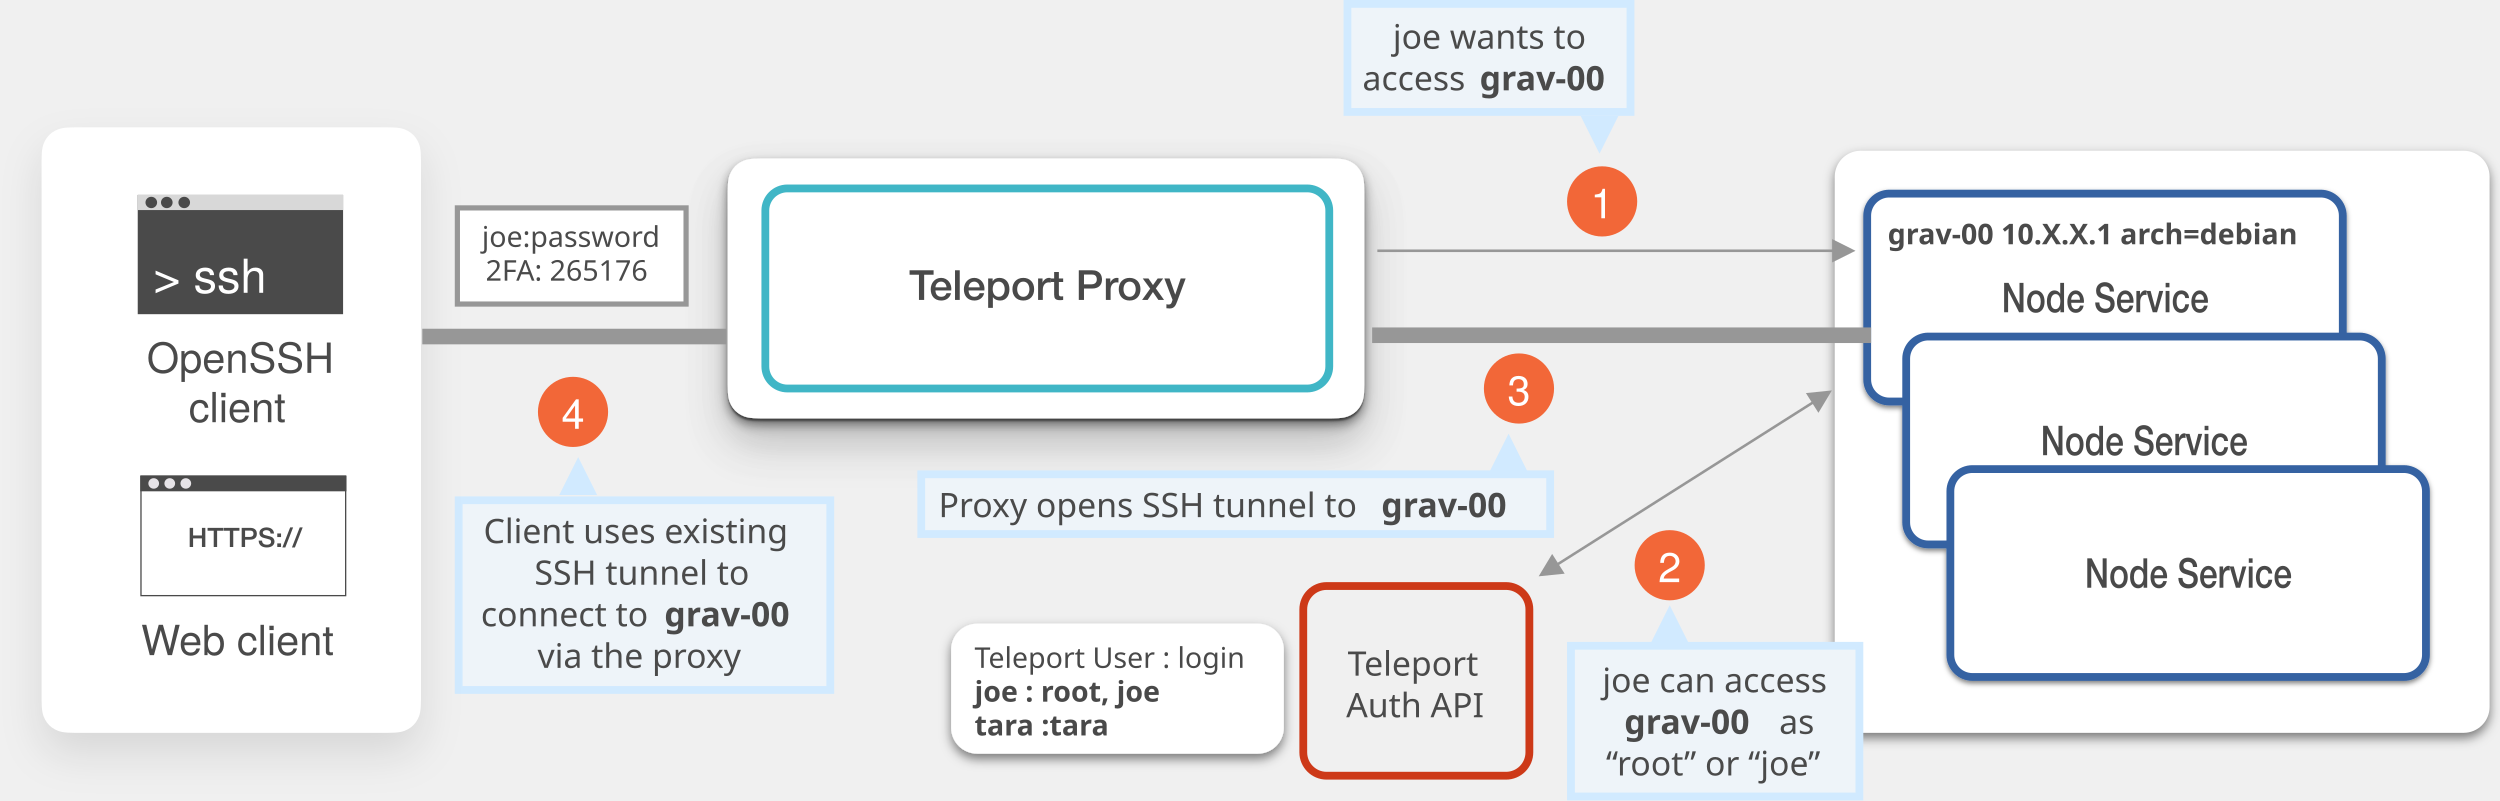
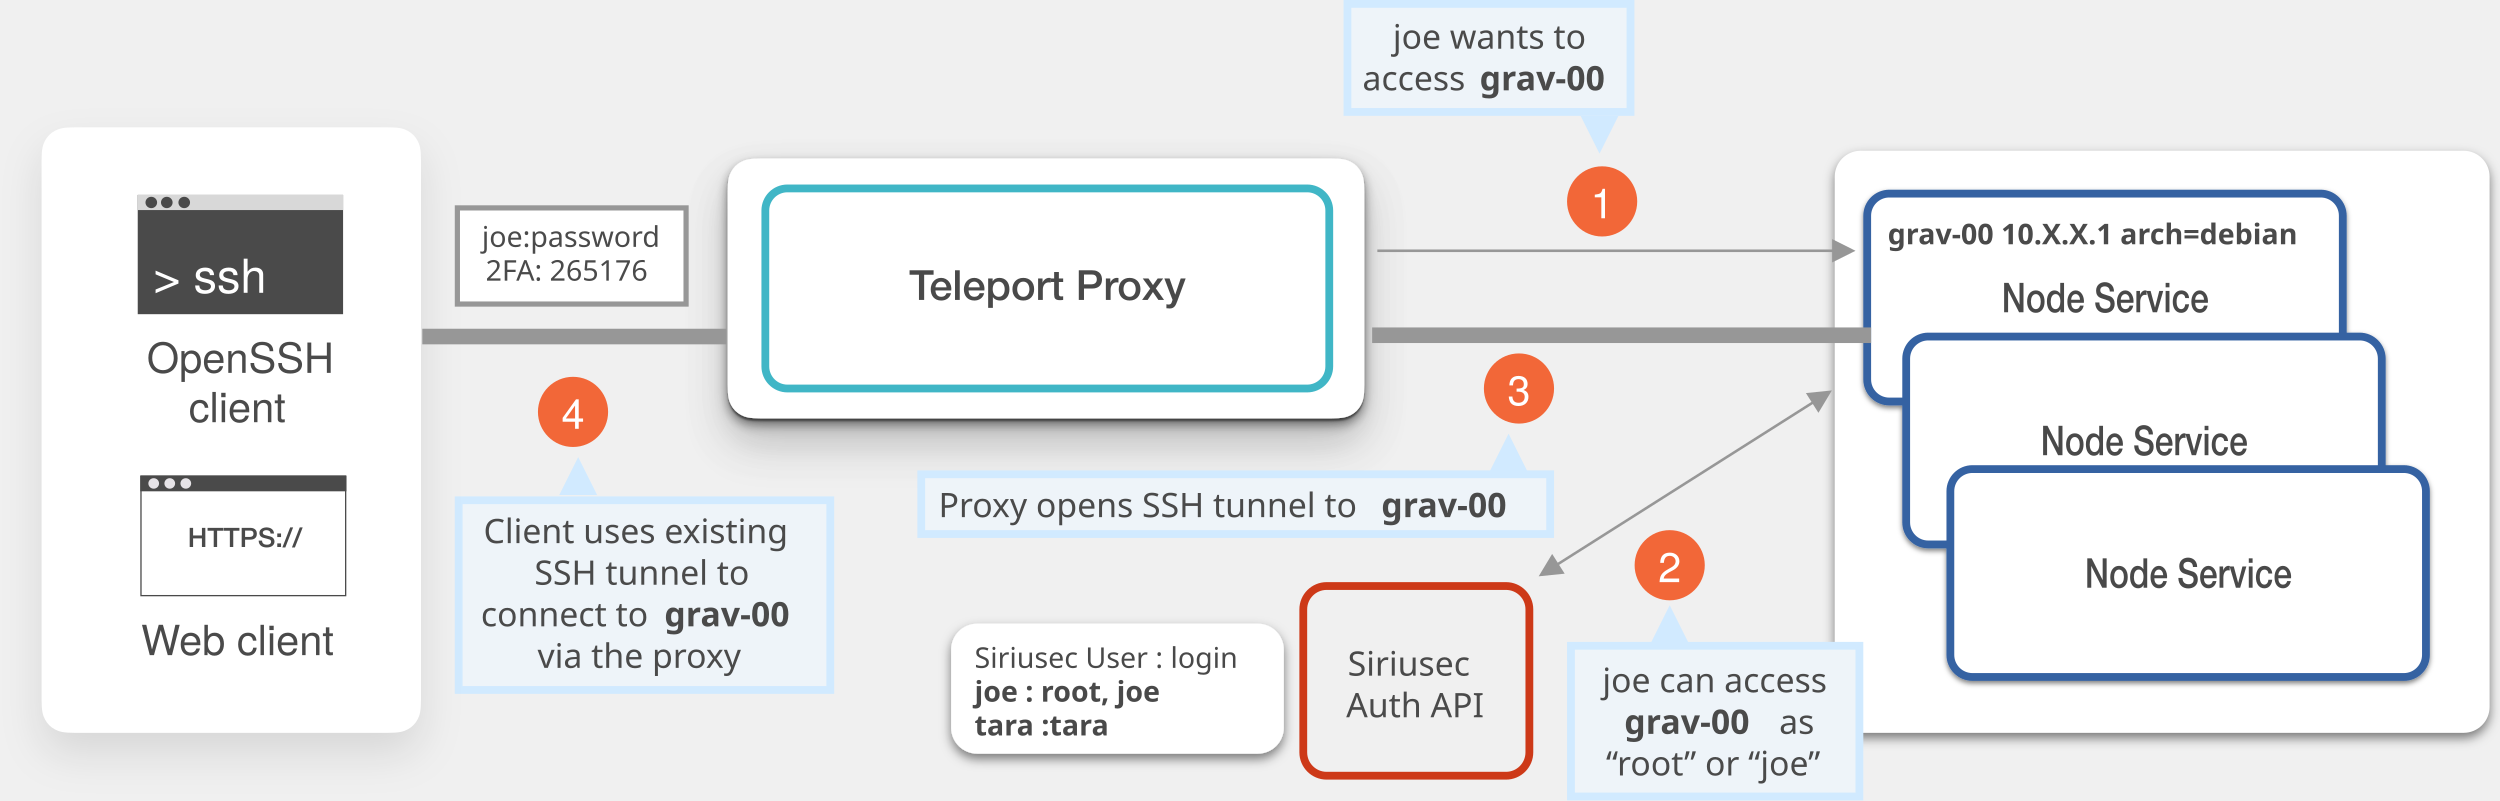
<svg xmlns="http://www.w3.org/2000/svg" xmlns:xlink="http://www.w3.org/1999/xlink" height="308" viewBox="0 0 962 308" width="962">
  <defs>
    <rect id="a" height="224" rx="10" width="252" x="706" y="58" />
    <filter id="b" height="106.2%" width="105.6%" x="-2.8%" y="-2.2%">
      <feOffset dx="0" dy="2" in="SourceAlpha" result="shadowOffsetOuter1" />
      <feGaussianBlur in="shadowOffsetOuter1" result="shadowBlurOuter1" stdDeviation="2" />
      <feColorMatrix in="shadowBlurOuter1" type="matrix" values="0 0 0 0 0   0 0 0 0 0   0 0 0 0 0  0 0 0 0.5 0" />
    </filter>
    <filter id="c" height="106.9%" width="106%" x="-3%" y="-3.4%">
      <feOffset dx="0" dy="1" in="SourceAlpha" result="shadowOffsetOuter1" />
      <feGaussianBlur in="shadowOffsetOuter1" result="shadowBlurOuter1" stdDeviation="1" />
      <feColorMatrix in="shadowBlurOuter1" result="shadowMatrixOuter1" type="matrix" values="0 0 0 0 0   0 0 0 0 0   0 0 0 0 0  0 0 0 0.5 0" />
      <feMerge>
        <feMergeNode in="shadowMatrixOuter1" />
        <feMergeNode in="SourceGraphic" />
      </feMerge>
    </filter>
    <filter id="d" height="162%" width="125.3%" x="-12.7%" y="-23%">
      <feOffset dx="0" dy="2" in="SourceAlpha" result="shadowOffsetOuter1" />
      <feGaussianBlur in="shadowOffsetOuter1" result="shadowBlurOuter1" stdDeviation="2" />
      <feColorMatrix in="shadowBlurOuter1" result="shadowMatrixOuter1" type="matrix" values="0 0 0 0 0   0 0 0 0 0   0 0 0 0 0  0 0 0 0.5 0" />
      <feMerge>
        <feMergeNode in="shadowMatrixOuter1" />
        <feMergeNode in="SourceGraphic" />
      </feMerge>
    </filter>
    <filter id="e" height="140%" width="116.3%" x="-8.2%" y="-12%">
      <feOffset dx="0" dy="1" in="SourceAlpha" result="shadowOffsetOuter1" />
      <feGaussianBlur in="shadowOffsetOuter1" result="shadowBlurOuter1" stdDeviation=".5" />
      <feColorMatrix in="shadowBlurOuter1" result="shadowMatrixOuter1" type="matrix" values="0 0 0 0 0   0 0 0 0 0   0 0 0 0 0  0 0 0 0.5 0" />
      <feMerge>
        <feMergeNode in="shadowMatrixOuter1" />
        <feMergeNode in="SourceGraphic" />
      </feMerge>
    </filter>
    <path id="f" d="m12.819 0h219.361c4.458 0 6.074.464 7.704 1.336 1.63.872 2.909 2.15 3.78 3.78.872 1.63 1.336 3.246 1.336 7.704v74.361c0 4.458-.464 6.074-1.336 7.704-.872 1.63-2.15 2.909-3.78 3.78-1.63.872-3.246 1.336-7.704 1.336h-219.361c-4.458 0-6.074-.464-7.704-1.336-1.63-.872-2.909-2.15-3.78-3.78s-1.336-3.246-1.336-7.704v-74.361c0-4.458.464-6.074 1.336-7.704s2.15-2.909 3.78-3.78 3.246-1.336 7.704-1.336z" />
    <filter id="g" height="156%" width="122.9%" x="-11.4%" y="-20%">
      <feOffset dx="0" dy="8" in="SourceAlpha" result="shadowOffsetOuter1" />
      <feGaussianBlur in="shadowOffsetOuter1" result="shadowBlurOuter1" stdDeviation="8" />
      <feColorMatrix in="shadowBlurOuter1" type="matrix" values="0 0 0 0 0   0 0 0 0 0   0 0 0 0 0  0 0 0 0.104 0" />
    </filter>
    <filter id="h" height="148%" width="118.8%" x="-9.4%" y="-24%">
      <feOffset dx="0" dy="2" in="SourceAlpha" result="shadowOffsetOuter1" />
      <feGaussianBlur in="shadowOffsetOuter1" result="shadowBlurOuter1" stdDeviation="2" />
      <feColorMatrix in="shadowBlurOuter1" result="shadowMatrixOuter1" type="matrix" values="0 0 0 0 0   0 0 0 0 0   0 0 0 0 0  0 0 0 0.5 0" />
      <feMerge>
        <feMergeNode in="shadowMatrixOuter1" />
        <feMergeNode in="SourceGraphic" />
      </feMerge>
    </filter>
    <path id="i" d="m28.819 49h120.361c4.458 0 6.074.464 7.704 1.336 1.63.872 2.909 2.15 3.78 3.78.872 1.63 1.336 3.246 1.336 7.704v207.361c0 4.458-.464 6.074-1.336 7.704-.872 1.63-2.15 2.909-3.78 3.78-1.63.872-3.246 1.336-7.704 1.336h-120.361c-4.458 0-6.074-.464-7.704-1.336-1.63-.872-2.909-2.15-3.78-3.78-.872-1.63-1.336-3.246-1.336-7.704v-207.361c0-4.458.464-6.074 1.336-7.704.872-1.63 2.15-2.909 3.78-3.78 1.63-.872 3.246-1.336 7.704-1.336z" />
    <filter id="j" height="124%" width="138.4%" x="-19.2%" y="-8.6%">
      <feOffset dx="0" dy="8" in="SourceAlpha" result="shadowOffsetOuter1" />
      <feGaussianBlur in="shadowOffsetOuter1" result="shadowBlurOuter1" stdDeviation="8" />
      <feColorMatrix in="shadowBlurOuter1" type="matrix" values="0 0 0 0 0   0 0 0 0 0   0 0 0 0 0  0 0 0 0.104 0" />
    </filter>
  </defs>
  <g fill="none" fill-rule="evenodd">
    <use fill="#000" filter="url(#b)" xlink:href="#a" />
    <use fill="#fff" fill-rule="evenodd" xlink:href="#a" />
    <g filter="url(#c)" transform="translate(717 73)">
      <path d="m10 1.5c-4.694 0-8.5 3.806-8.5 8.5v63c0 4.694 3.806 8.5 8.5 8.5h166c4.694 0 8.5-3.806 8.5-8.5v-63c0-4.694-3.806-8.5-8.5-8.5z" fill="#fff" stroke="#3662a2" stroke-width="3" />
      <path d="m54.183 35.841h1.7l4.198 8.338h.026v-8.338h1.532v11.318h-1.7l-4.185-8.322h-.039v8.322h-1.532zm12.206 11.54c-.532 0-1.006-.108-1.423-.325-.416-.217-.768-.515-1.056-.896-.288-.38-.506-.835-.657-1.363s-.225-1.11-.225-1.744c0-.624.075-1.199.225-1.728.15-.528.369-.983.657-1.363.288-.38.64-.679 1.056-.896.416-.217.891-.325 1.423-.325.532 0 1.006.108 1.423.325s.768.515 1.056.896c.288.38.506.835.657 1.363.15.528.225 1.104.225 1.728 0 .634-.075 1.215-.225 1.744s-.369.983-.657 1.363c-.288.38-.64.679-1.056.896-.416.217-.891.325-1.423.325zm0-1.427c.326 0 .609-.085.85-.254.24-.169.438-.391.592-.666.155-.275.268-.584.341-.927.073-.343.109-.695.109-1.054 0-.349-.036-.697-.109-1.046-.073-.349-.187-.658-.341-.927-.155-.269-.352-.489-.592-.658-.24-.169-.524-.254-.85-.254s-.609.085-.85.254c-.24.169-.438.388-.592.658-.155.269-.268.579-.341.927-.073.349-.109.697-.109 1.046 0 .359.036.711.109 1.054s.187.653.341.927c.155.275.352.497.592.666.24.169.524.254.85.254zm10.854 1.205h-1.391v-1.11h-.026c-.197.476-.485.816-.863 1.022-.378.206-.777.309-1.197.309-.524 0-.981-.114-1.371-.341-.391-.227-.715-.536-.972-.927-.258-.391-.451-.853-.579-1.387-.129-.534-.193-1.107-.193-1.72 0-.74.082-1.379.245-1.918.163-.539.38-.983.65-1.332.27-.349.579-.605.927-.769.348-.164.702-.246 1.062-.246.206 0 .416.024.631.071s.421.124.618.23c.197.106.38.24.547.404s.307.357.418.579h.026v-4.185h1.468zm-5.125-4.011c0 .349.036.692.109 1.03s.185.639.335.904.341.476.573.634c.232.159.506.238.824.238.326 0 .607-.085.843-.254.236-.169.429-.391.579-.666.15-.275.262-.584.335-.927s.109-.695.109-1.054c0-.909-.165-1.617-.496-2.124s-.779-.761-1.346-.761c-.343 0-.633.087-.869.262-.236.174-.429.402-.579.682s-.258.597-.322.951-.097.716-.097 1.086zm11.292-.808c-.017-.285-.067-.56-.148-.824s-.193-.494-.335-.69-.313-.354-.515-.476c-.202-.122-.427-.182-.676-.182-.258 0-.491.055-.702.166-.21.111-.391.264-.541.46-.15.196-.27.425-.361.69s-.139.55-.148.856zm-3.425 1.189c0 .317.036.624.109.919.073.296.182.555.328.777.146.222.33.399.554.531.223.132.489.198.798.198.429 0 .775-.114 1.037-.341.262-.227.457-.568.586-1.022h1.391c-.077.444-.21.84-.399 1.189-.189.349-.416.642-.682.88-.266.238-.564.417-.895.539-.33.122-.676.182-1.037.182-.524 0-.987-.106-1.391-.317-.403-.211-.745-.507-1.024-.888-.279-.38-.489-.835-.631-1.363-.142-.528-.212-1.11-.212-1.744 0-.581.075-1.133.225-1.657.15-.523.365-.983.644-1.379.279-.396.616-.711 1.011-.943.395-.232.841-.349 1.339-.349.524 0 .994.135 1.41.404.416.269.762.626 1.037 1.07s.474.954.599 1.53c.124.576.157 1.17.097 1.783zm10.854-.143c0 .433.06.803.18 1.11.12.306.288.557.502.753.215.196.461.338.74.428.279.09.582.135.908.135.352 0 .652-.05.901-.151s.451-.23.605-.388c.155-.159.266-.341.335-.547.069-.206.103-.415.103-.626 0-.433-.079-.753-.238-.959-.159-.206-.333-.351-.521-.436-.326-.148-.706-.288-1.14-.42-.433-.132-.968-.304-1.603-.515-.395-.127-.723-.293-.985-.499-.262-.206-.47-.436-.624-.69s-.264-.523-.328-.808c-.064-.285-.097-.576-.097-.872 0-.571.097-1.065.29-1.482.193-.417.449-.764.766-1.038.318-.275.678-.478 1.082-.61.403-.132.811-.198 1.223-.198.481 0 .933.077 1.358.23s.798.383 1.12.69.577.684.766 1.133c.189.449.283.97.283 1.561h-1.609c-.043-.729-.245-1.244-.605-1.546-.361-.301-.82-.452-1.378-.452-.189 0-.382.024-.579.071-.197.048-.378.127-.541.238-.163.111-.298.262-.406.452-.107.19-.161.428-.161.713 0 .402.101.716.303.943s.466.399.792.515c.034.011.17.055.406.135.236.079.5.166.792.262.292.095.577.188.856.277.279.09.479.156.599.198.3.116.562.275.785.476s.41.431.56.69c.15.259.262.536.335.832.073.296.109.592.109.888 0 .634-.105 1.176-.315 1.625-.21.449-.487.816-.83 1.102-.343.285-.734.494-1.172.626-.438.132-.884.198-1.339.198-.524 0-1.017-.079-1.481-.238-.464-.159-.867-.402-1.21-.729-.343-.328-.618-.748-.824-1.26-.206-.513-.313-1.118-.322-1.815zm11.653-1.046c-.017-.285-.067-.56-.148-.824-.082-.264-.193-.494-.335-.69-.142-.196-.313-.354-.515-.476-.202-.122-.427-.182-.676-.182-.258 0-.491.055-.702.166-.21.111-.391.264-.541.46-.15.196-.27.425-.361.69-.09.264-.139.55-.148.856zm-3.425 1.189c0 .317.036.624.109.919.073.296.182.555.328.777.146.222.33.399.554.531.223.132.489.198.798.198.429 0 .775-.114 1.037-.341.262-.227.457-.568.586-1.022h1.391c-.077.444-.21.84-.399 1.189-.189.349-.416.642-.682.88-.266.238-.564.417-.895.539-.33.122-.676.182-1.037.182-.524 0-.987-.106-1.391-.317-.403-.211-.745-.507-1.024-.888s-.489-.835-.631-1.363-.212-1.11-.212-1.744c0-.581.075-1.133.225-1.657.15-.523.365-.983.644-1.379.279-.396.616-.711 1.011-.943.395-.232.841-.349 1.339-.349.524 0 .994.135 1.41.404.416.269.762.626 1.037 1.07s.474.954.599 1.53c.124.576.157 1.17.097 1.783zm6.013-4.565h1.378v1.585h.026c.043-.222.127-.439.251-.65.124-.211.275-.404.451-.579.176-.174.371-.314.586-.42.215-.106.433-.159.657-.159.172 0 .29.005.354.016.064.011.131.021.2.032v1.744c-.103-.021-.208-.04-.315-.055-.107-.016-.212-.024-.315-.024-.249 0-.483.061-.702.182-.219.122-.41.301-.573.539-.163.238-.292.531-.386.88-.094.349-.142.75-.142 1.205v3.9h-1.468zm3.876 0h1.597l1.687 6.293h.026l1.622-6.293h1.519l-2.382 8.195h-1.648zm7.378-3.123h1.468v1.712h-1.468zm0 3.123h1.468v8.195h-1.468zm7.558 2.742c-.06-.507-.225-.89-.496-1.149-.27-.259-.612-.388-1.024-.388-.189 0-.391.04-.605.119-.215.079-.412.227-.592.444-.18.217-.33.518-.451.904-.12.386-.18.89-.18 1.514 0 .338.032.676.097 1.015.064.338.167.639.309.904.142.264.324.478.547.642s.494.246.811.246c.429 0 .783-.164 1.062-.491s.453-.787.521-1.379h1.468c-.137 1.067-.466 1.884-.985 2.449s-1.208.848-2.067.848c-.524 0-.985-.108-1.384-.325-.399-.217-.736-.513-1.011-.888s-.483-.822-.624-1.339c-.142-.518-.212-1.078-.212-1.68 0-.613.069-1.189.206-1.728.137-.539.343-1.007.618-1.403.275-.396.616-.708 1.024-.935s.886-.341 1.436-.341c.386 0 .753.061 1.101.182.348.122.657.304.927.547s.491.55.663.919c.172.37.275.808.309 1.316zm7.236.634c-.017-.285-.067-.56-.148-.824-.082-.264-.193-.494-.335-.69-.142-.196-.313-.354-.515-.476-.202-.122-.427-.182-.676-.182-.258 0-.491.055-.702.166-.21.111-.391.264-.541.46-.15.196-.27.425-.361.69-.09.264-.139.55-.148.856zm-3.425 1.189c0 .317.036.624.109.919.073.296.182.555.328.777.146.222.33.399.554.531.223.132.489.198.798.198.429 0 .775-.114 1.037-.341s.457-.568.586-1.022h1.391c-.077.444-.21.84-.399 1.189-.189.349-.416.642-.682.88-.266.238-.564.417-.895.539-.33.122-.676.182-1.037.182-.524 0-.987-.106-1.391-.317-.403-.211-.745-.507-1.024-.888-.279-.38-.489-.835-.631-1.363-.142-.528-.212-1.11-.212-1.744 0-.581.075-1.133.225-1.657.15-.523.365-.983.644-1.379.279-.396.616-.711 1.011-.943.395-.232.841-.349 1.339-.349.524 0 .994.135 1.41.404.416.269.762.626 1.037 1.07s.474.954.599 1.53c.124.576.157 1.17.097 1.783z" fill="#4a4a4a" />
      <g transform="translate(15 55)">
        <path d="m10 1.5c-4.694 0-8.5 3.806-8.5 8.5v63c0 4.694 3.806 8.5 8.5 8.5h166c4.694 0 8.5-3.806 8.5-8.5v-63c0-4.694-3.806-8.5-8.5-8.5z" fill="#fff" stroke="#3662a2" stroke-width="3" />
        <path d="m54.183 35.841h1.7l4.198 8.338h.026v-8.338h1.532v11.318h-1.7l-4.185-8.322h-.039v8.322h-1.532zm12.206 11.54c-.532 0-1.006-.108-1.423-.325-.416-.217-.768-.515-1.056-.896-.288-.38-.506-.835-.657-1.363s-.225-1.11-.225-1.744c0-.624.075-1.199.225-1.728.15-.528.369-.983.657-1.363.288-.38.64-.679 1.056-.896.416-.217.891-.325 1.423-.325.532 0 1.006.108 1.423.325s.768.515 1.056.896c.288.38.506.835.657 1.363.15.528.225 1.104.225 1.728 0 .634-.075 1.215-.225 1.744s-.369.983-.657 1.363c-.288.38-.64.679-1.056.896-.416.217-.891.325-1.423.325zm0-1.427c.326 0 .609-.085.85-.254.24-.169.438-.391.592-.666.155-.275.268-.584.341-.927.073-.343.109-.695.109-1.054 0-.349-.036-.697-.109-1.046-.073-.349-.187-.658-.341-.927-.155-.269-.352-.489-.592-.658-.24-.169-.524-.254-.85-.254s-.609.085-.85.254c-.24.169-.438.388-.592.658-.155.269-.268.579-.341.927-.073.349-.109.697-.109 1.046 0 .359.036.711.109 1.054s.187.653.341.927c.155.275.352.497.592.666.24.169.524.254.85.254zm10.854 1.205h-1.391v-1.11h-.026c-.197.476-.485.816-.863 1.022-.378.206-.777.309-1.197.309-.524 0-.981-.114-1.371-.341-.391-.227-.715-.536-.972-.927-.258-.391-.451-.853-.579-1.387-.129-.534-.193-1.107-.193-1.72 0-.74.082-1.379.245-1.918.163-.539.38-.983.65-1.332.27-.349.579-.605.927-.769.348-.164.702-.246 1.062-.246.206 0 .416.024.631.071s.421.124.618.23c.197.106.38.24.547.404s.307.357.418.579h.026v-4.185h1.468zm-5.125-4.011c0 .349.036.692.109 1.03s.185.639.335.904.341.476.573.634c.232.159.506.238.824.238.326 0 .607-.085.843-.254.236-.169.429-.391.579-.666.15-.275.262-.584.335-.927s.109-.695.109-1.054c0-.909-.165-1.617-.496-2.124s-.779-.761-1.346-.761c-.343 0-.633.087-.869.262-.236.174-.429.402-.579.682s-.258.597-.322.951-.097.716-.097 1.086zm11.292-.808c-.017-.285-.067-.56-.148-.824s-.193-.494-.335-.69-.313-.354-.515-.476c-.202-.122-.427-.182-.676-.182-.258 0-.491.055-.702.166-.21.111-.391.264-.541.46-.15.196-.27.425-.361.69s-.139.55-.148.856zm-3.425 1.189c0 .317.036.624.109.919.073.296.182.555.328.777.146.222.33.399.554.531.223.132.489.198.798.198.429 0 .775-.114 1.037-.341.262-.227.457-.568.586-1.022h1.391c-.077.444-.21.84-.399 1.189-.189.349-.416.642-.682.88-.266.238-.564.417-.895.539-.33.122-.676.182-1.037.182-.524 0-.987-.106-1.391-.317-.403-.211-.745-.507-1.024-.888-.279-.38-.489-.835-.631-1.363-.142-.528-.212-1.11-.212-1.744 0-.581.075-1.133.225-1.657.15-.523.365-.983.644-1.379.279-.396.616-.711 1.011-.943.395-.232.841-.349 1.339-.349.524 0 .994.135 1.41.404.416.269.762.626 1.037 1.07s.474.954.599 1.53c.124.576.157 1.17.097 1.783zm10.854-.143c0 .433.06.803.18 1.11.12.306.288.557.502.753.215.196.461.338.74.428.279.09.582.135.908.135.352 0 .652-.05.901-.151s.451-.23.605-.388c.155-.159.266-.341.335-.547.069-.206.103-.415.103-.626 0-.433-.079-.753-.238-.959-.159-.206-.333-.351-.521-.436-.326-.148-.706-.288-1.14-.42-.433-.132-.968-.304-1.603-.515-.395-.127-.723-.293-.985-.499-.262-.206-.47-.436-.624-.69s-.264-.523-.328-.808c-.064-.285-.097-.576-.097-.872 0-.571.097-1.065.29-1.482.193-.417.449-.764.766-1.038.318-.275.678-.478 1.082-.61.403-.132.811-.198 1.223-.198.481 0 .933.077 1.358.23s.798.383 1.12.69.577.684.766 1.133c.189.449.283.97.283 1.561h-1.609c-.043-.729-.245-1.244-.605-1.546-.361-.301-.82-.452-1.378-.452-.189 0-.382.024-.579.071-.197.048-.378.127-.541.238-.163.111-.298.262-.406.452-.107.19-.161.428-.161.713 0 .402.101.716.303.943s.466.399.792.515c.034.011.17.055.406.135.236.079.5.166.792.262.292.095.577.188.856.277.279.09.479.156.599.198.3.116.562.275.785.476s.41.431.56.69c.15.259.262.536.335.832.073.296.109.592.109.888 0 .634-.105 1.176-.315 1.625-.21.449-.487.816-.83 1.102-.343.285-.734.494-1.172.626-.438.132-.884.198-1.339.198-.524 0-1.017-.079-1.481-.238-.464-.159-.867-.402-1.21-.729-.343-.328-.618-.748-.824-1.26-.206-.513-.313-1.118-.322-1.815zm11.653-1.046c-.017-.285-.067-.56-.148-.824-.082-.264-.193-.494-.335-.69-.142-.196-.313-.354-.515-.476-.202-.122-.427-.182-.676-.182-.258 0-.491.055-.702.166-.21.111-.391.264-.541.46-.15.196-.27.425-.361.69-.09.264-.139.55-.148.856zm-3.425 1.189c0 .317.036.624.109.919.073.296.182.555.328.777.146.222.33.399.554.531.223.132.489.198.798.198.429 0 .775-.114 1.037-.341.262-.227.457-.568.586-1.022h1.391c-.077.444-.21.84-.399 1.189-.189.349-.416.642-.682.88-.266.238-.564.417-.895.539-.33.122-.676.182-1.037.182-.524 0-.987-.106-1.391-.317-.403-.211-.745-.507-1.024-.888s-.489-.835-.631-1.363-.212-1.11-.212-1.744c0-.581.075-1.133.225-1.657.15-.523.365-.983.644-1.379.279-.396.616-.711 1.011-.943.395-.232.841-.349 1.339-.349.524 0 .994.135 1.41.404.416.269.762.626 1.037 1.07s.474.954.599 1.53c.124.576.157 1.17.097 1.783zm6.013-4.565h1.378v1.585h.026c.043-.222.127-.439.251-.65.124-.211.275-.404.451-.579.176-.174.371-.314.586-.42.215-.106.433-.159.657-.159.172 0 .29.005.354.016.064.011.131.021.2.032v1.744c-.103-.021-.208-.04-.315-.055-.107-.016-.212-.024-.315-.024-.249 0-.483.061-.702.182-.219.122-.41.301-.573.539-.163.238-.292.531-.386.88-.094.349-.142.75-.142 1.205v3.9h-1.468zm3.876 0h1.597l1.687 6.293h.026l1.622-6.293h1.519l-2.382 8.195h-1.648zm7.378-3.123h1.468v1.712h-1.468zm0 3.123h1.468v8.195h-1.468zm7.558 2.742c-.06-.507-.225-.89-.496-1.149-.27-.259-.612-.388-1.024-.388-.189 0-.391.04-.605.119-.215.079-.412.227-.592.444-.18.217-.33.518-.451.904-.12.386-.18.89-.18 1.514 0 .338.032.676.097 1.015.064.338.167.639.309.904.142.264.324.478.547.642s.494.246.811.246c.429 0 .783-.164 1.062-.491s.453-.787.521-1.379h1.468c-.137 1.067-.466 1.884-.985 2.449s-1.208.848-2.067.848c-.524 0-.985-.108-1.384-.325-.399-.217-.736-.513-1.011-.888s-.483-.822-.624-1.339c-.142-.518-.212-1.078-.212-1.68 0-.613.069-1.189.206-1.728.137-.539.343-1.007.618-1.403.275-.396.616-.708 1.024-.935s.886-.341 1.436-.341c.386 0 .753.061 1.101.182.348.122.657.304.927.547s.491.55.663.919c.172.37.275.808.309 1.316zm7.236.634c-.017-.285-.067-.56-.148-.824-.082-.264-.193-.494-.335-.69-.142-.196-.313-.354-.515-.476-.202-.122-.427-.182-.676-.182-.258 0-.491.055-.702.166-.21.111-.391.264-.541.46-.15.196-.27.425-.361.69-.09.264-.139.55-.148.856zm-3.425 1.189c0 .317.036.624.109.919.073.296.182.555.328.777.146.222.33.399.554.531.223.132.489.198.798.198.429 0 .775-.114 1.037-.341s.457-.568.586-1.022h1.391c-.077.444-.21.84-.399 1.189-.189.349-.416.642-.682.88-.266.238-.564.417-.895.539-.33.122-.676.182-1.037.182-.524 0-.987-.106-1.391-.317-.403-.211-.745-.507-1.024-.888-.279-.38-.489-.835-.631-1.363-.142-.528-.212-1.11-.212-1.744 0-.581.075-1.133.225-1.657.15-.523.365-.983.644-1.379.279-.396.616-.711 1.011-.943.395-.232.841-.349 1.339-.349.524 0 .994.135 1.41.404.416.269.762.626 1.037 1.07s.474.954.599 1.53c.124.576.157 1.17.097 1.783z" fill="#4a4a4a" />
      </g>
      <g transform="translate(32 106)">
        <path d="m10 1.5c-4.694 0-8.5 3.806-8.5 8.5v63c0 4.694 3.806 8.5 8.5 8.5h166c4.694 0 8.5-3.806 8.5-8.5v-63c0-4.694-3.806-8.5-8.5-8.5z" fill="#fff" stroke="#3662a2" stroke-width="3" />
        <path d="m54.183 35.841h1.7l4.198 8.338h.026v-8.338h1.532v11.318h-1.7l-4.185-8.322h-.039v8.322h-1.532zm12.206 11.54c-.532 0-1.006-.108-1.423-.325-.416-.217-.768-.515-1.056-.896-.288-.38-.506-.835-.657-1.363s-.225-1.11-.225-1.744c0-.624.075-1.199.225-1.728.15-.528.369-.983.657-1.363.288-.38.64-.679 1.056-.896.416-.217.891-.325 1.423-.325.532 0 1.006.108 1.423.325s.768.515 1.056.896c.288.38.506.835.657 1.363.15.528.225 1.104.225 1.728 0 .634-.075 1.215-.225 1.744s-.369.983-.657 1.363c-.288.38-.64.679-1.056.896-.416.217-.891.325-1.423.325zm0-1.427c.326 0 .609-.085.85-.254.24-.169.438-.391.592-.666.155-.275.268-.584.341-.927.073-.343.109-.695.109-1.054 0-.349-.036-.697-.109-1.046-.073-.349-.187-.658-.341-.927-.155-.269-.352-.489-.592-.658-.24-.169-.524-.254-.85-.254s-.609.085-.85.254c-.24.169-.438.388-.592.658-.155.269-.268.579-.341.927-.073.349-.109.697-.109 1.046 0 .359.036.711.109 1.054s.187.653.341.927c.155.275.352.497.592.666.24.169.524.254.85.254zm10.854 1.205h-1.391v-1.11h-.026c-.197.476-.485.816-.863 1.022-.378.206-.777.309-1.197.309-.524 0-.981-.114-1.371-.341-.391-.227-.715-.536-.972-.927-.258-.391-.451-.853-.579-1.387-.129-.534-.193-1.107-.193-1.72 0-.74.082-1.379.245-1.918.163-.539.38-.983.65-1.332.27-.349.579-.605.927-.769.348-.164.702-.246 1.062-.246.206 0 .416.024.631.071s.421.124.618.23c.197.106.38.24.547.404s.307.357.418.579h.026v-4.185h1.468zm-5.125-4.011c0 .349.036.692.109 1.03s.185.639.335.904.341.476.573.634c.232.159.506.238.824.238.326 0 .607-.085.843-.254.236-.169.429-.391.579-.666.15-.275.262-.584.335-.927s.109-.695.109-1.054c0-.909-.165-1.617-.496-2.124s-.779-.761-1.346-.761c-.343 0-.633.087-.869.262-.236.174-.429.402-.579.682s-.258.597-.322.951-.097.716-.097 1.086zm11.292-.808c-.017-.285-.067-.56-.148-.824s-.193-.494-.335-.69-.313-.354-.515-.476c-.202-.122-.427-.182-.676-.182-.258 0-.491.055-.702.166-.21.111-.391.264-.541.46-.15.196-.27.425-.361.69s-.139.55-.148.856zm-3.425 1.189c0 .317.036.624.109.919.073.296.182.555.328.777.146.222.33.399.554.531.223.132.489.198.798.198.429 0 .775-.114 1.037-.341.262-.227.457-.568.586-1.022h1.391c-.077.444-.21.84-.399 1.189-.189.349-.416.642-.682.88-.266.238-.564.417-.895.539-.33.122-.676.182-1.037.182-.524 0-.987-.106-1.391-.317-.403-.211-.745-.507-1.024-.888-.279-.38-.489-.835-.631-1.363-.142-.528-.212-1.11-.212-1.744 0-.581.075-1.133.225-1.657.15-.523.365-.983.644-1.379.279-.396.616-.711 1.011-.943.395-.232.841-.349 1.339-.349.524 0 .994.135 1.41.404.416.269.762.626 1.037 1.07s.474.954.599 1.53c.124.576.157 1.17.097 1.783zm10.854-.143c0 .433.06.803.18 1.11.12.306.288.557.502.753.215.196.461.338.74.428.279.09.582.135.908.135.352 0 .652-.05.901-.151s.451-.23.605-.388c.155-.159.266-.341.335-.547.069-.206.103-.415.103-.626 0-.433-.079-.753-.238-.959-.159-.206-.333-.351-.521-.436-.326-.148-.706-.288-1.14-.42-.433-.132-.968-.304-1.603-.515-.395-.127-.723-.293-.985-.499-.262-.206-.47-.436-.624-.69s-.264-.523-.328-.808c-.064-.285-.097-.576-.097-.872 0-.571.097-1.065.29-1.482.193-.417.449-.764.766-1.038.318-.275.678-.478 1.082-.61.403-.132.811-.198 1.223-.198.481 0 .933.077 1.358.23s.798.383 1.12.69.577.684.766 1.133c.189.449.283.97.283 1.561h-1.609c-.043-.729-.245-1.244-.605-1.546-.361-.301-.82-.452-1.378-.452-.189 0-.382.024-.579.071-.197.048-.378.127-.541.238-.163.111-.298.262-.406.452-.107.19-.161.428-.161.713 0 .402.101.716.303.943s.466.399.792.515c.034.011.17.055.406.135.236.079.5.166.792.262.292.095.577.188.856.277.279.09.479.156.599.198.3.116.562.275.785.476s.41.431.56.69c.15.259.262.536.335.832.073.296.109.592.109.888 0 .634-.105 1.176-.315 1.625-.21.449-.487.816-.83 1.102-.343.285-.734.494-1.172.626-.438.132-.884.198-1.339.198-.524 0-1.017-.079-1.481-.238-.464-.159-.867-.402-1.21-.729-.343-.328-.618-.748-.824-1.26-.206-.513-.313-1.118-.322-1.815zm11.653-1.046c-.017-.285-.067-.56-.148-.824-.082-.264-.193-.494-.335-.69-.142-.196-.313-.354-.515-.476-.202-.122-.427-.182-.676-.182-.258 0-.491.055-.702.166-.21.111-.391.264-.541.46-.15.196-.27.425-.361.69-.09.264-.139.55-.148.856zm-3.425 1.189c0 .317.036.624.109.919.073.296.182.555.328.777.146.222.33.399.554.531.223.132.489.198.798.198.429 0 .775-.114 1.037-.341.262-.227.457-.568.586-1.022h1.391c-.077.444-.21.84-.399 1.189-.189.349-.416.642-.682.88-.266.238-.564.417-.895.539-.33.122-.676.182-1.037.182-.524 0-.987-.106-1.391-.317-.403-.211-.745-.507-1.024-.888s-.489-.835-.631-1.363-.212-1.11-.212-1.744c0-.581.075-1.133.225-1.657.15-.523.365-.983.644-1.379.279-.396.616-.711 1.011-.943.395-.232.841-.349 1.339-.349.524 0 .994.135 1.41.404.416.269.762.626 1.037 1.07s.474.954.599 1.53c.124.576.157 1.17.097 1.783zm6.013-4.565h1.378v1.585h.026c.043-.222.127-.439.251-.65.124-.211.275-.404.451-.579.176-.174.371-.314.586-.42.215-.106.433-.159.657-.159.172 0 .29.005.354.016.064.011.131.021.2.032v1.744c-.103-.021-.208-.04-.315-.055-.107-.016-.212-.024-.315-.024-.249 0-.483.061-.702.182-.219.122-.41.301-.573.539-.163.238-.292.531-.386.88-.094.349-.142.75-.142 1.205v3.9h-1.468zm3.876 0h1.597l1.687 6.293h.026l1.622-6.293h1.519l-2.382 8.195h-1.648zm7.378-3.123h1.468v1.712h-1.468zm0 3.123h1.468v8.195h-1.468zm7.558 2.742c-.06-.507-.225-.89-.496-1.149-.27-.259-.612-.388-1.024-.388-.189 0-.391.04-.605.119-.215.079-.412.227-.592.444-.18.217-.33.518-.451.904-.12.386-.18.89-.18 1.514 0 .338.032.676.097 1.015.064.338.167.639.309.904.142.264.324.478.547.642s.494.246.811.246c.429 0 .783-.164 1.062-.491s.453-.787.521-1.379h1.468c-.137 1.067-.466 1.884-.985 2.449s-1.208.848-2.067.848c-.524 0-.985-.108-1.384-.325-.399-.217-.736-.513-1.011-.888s-.483-.822-.624-1.339c-.142-.518-.212-1.078-.212-1.68 0-.613.069-1.189.206-1.728.137-.539.343-1.007.618-1.403.275-.396.616-.708 1.024-.935s.886-.341 1.436-.341c.386 0 .753.061 1.101.182.348.122.657.304.927.547s.491.55.663.919c.172.37.275.808.309 1.316zm7.236.634c-.017-.285-.067-.56-.148-.824-.082-.264-.193-.494-.335-.69-.142-.196-.313-.354-.515-.476-.202-.122-.427-.182-.676-.182-.258 0-.491.055-.702.166-.21.111-.391.264-.541.46-.15.196-.27.425-.361.69-.09.264-.139.55-.148.856zm-3.425 1.189c0 .317.036.624.109.919.073.296.182.555.328.777.146.222.33.399.554.531.223.132.489.198.798.198.429 0 .775-.114 1.037-.341s.457-.568.586-1.022h1.391c-.077.444-.21.84-.399 1.189-.189.349-.416.642-.682.88-.266.238-.564.417-.895.539-.33.122-.676.182-1.037.182-.524 0-.987-.106-1.391-.317-.403-.211-.745-.507-1.024-.888-.279-.38-.489-.835-.631-1.363-.142-.528-.212-1.11-.212-1.744 0-.581.075-1.133.225-1.657.15-.523.365-.983.644-1.379.279-.396.616-.711 1.011-.943.395-.232.841-.349 1.339-.349.524 0 .994.135 1.41.404.416.269.762.626 1.037 1.07s.474.954.599 1.53c.124.576.157 1.17.097 1.783z" fill="#4a4a4a" />
      </g>
    </g>
    <g filter="url(#d)" transform="translate(280 61)">
      <g filter="url(#e)">
        <use fill="#000" filter="url(#g)" xlink:href="#f" />
        <use fill="#fff" fill-rule="evenodd" xlink:href="#f" />
        <g transform="translate(13 10)">
          <path d="m10 1.5c-4.694 0-8.5 3.806-8.5 8.5v60c0 4.694 3.806 8.5 8.5 8.5h200c4.694 0 8.5-3.806 8.5-8.5v-60c0-4.694-3.806-8.5-8.5-8.5z" fill="#fff" stroke="#40b6c6" stroke-width="3" />
          <path d="m57 33h9.248v1.728h-3.632v9.696h-2v-9.696h-3.616zm14.224 6.56c-.021-.288-.083-.565-.184-.832s-.24-.499-.416-.696-.389-.357-.64-.48-.531-.184-.84-.184c-.32 0-.611.056-.872.168s-.485.267-.672.464-.336.429-.448.696-.173.555-.184.864zm-4.256 1.2c0 .32.045.629.136.928s.227.56.408.784.411.403.688.536.608.2.992.2c.533 0 .963-.115 1.288-.344s.568-.573.728-1.032h1.728c-.096.448-.261.848-.496 1.2s-.517.648-.848.888-.701.421-1.112.544-.84.184-1.288.184c-.651 0-1.227-.107-1.728-.32s-.925-.512-1.272-.896-.608-.843-.784-1.376-.264-1.12-.264-1.76c0-.587.093-1.144.28-1.672s.453-.992.8-1.392.765-.717 1.256-.952 1.045-.352 1.664-.352c.651 0 1.235.136 1.752.408s.947.632 1.288 1.08.589.963.744 1.544.195 1.181.12 1.8zm7.52-7.76h1.824v11.424h-1.824zm9.488 6.56c-.021-.288-.083-.565-.184-.832s-.24-.499-.416-.696-.389-.357-.64-.48-.531-.184-.84-.184c-.32 0-.611.056-.872.168s-.485.267-.672.464-.336.429-.448.696-.173.555-.184.864zm-4.256 1.2c0 .32.045.629.136.928s.227.56.408.784.411.403.688.536.608.2.992.2c.533 0 .963-.115 1.288-.344s.568-.573.728-1.032h1.728c-.096.448-.261.848-.496 1.2s-.517.648-.848.888-.701.421-1.112.544-.84.184-1.288.184c-.651 0-1.227-.107-1.728-.32s-.925-.512-1.272-.896-.608-.843-.784-1.376-.264-1.12-.264-1.76c0-.587.093-1.144.28-1.672s.453-.992.8-1.392.765-.717 1.256-.952 1.045-.352 1.664-.352c.651 0 1.235.136 1.752.408s.947.632 1.288 1.08.589.963.744 1.544.195 1.181.12 1.8zm7.52-4.608h1.728v1.12h.032c.256-.48.613-.824 1.072-1.032s.955-.312 1.488-.312c.651 0 1.219.115 1.704.344s.888.544 1.208.944.56.867.72 1.4.24 1.104.24 1.712c0 .555-.072 1.093-.216 1.616s-.363.984-.656 1.384c-.293.4-.664.72-1.112.96s-.976.36-1.584.36c-.267 0-.533-.024-.8-.072s-.523-.125-.768-.232-.472-.243-.68-.408-.381-.36-.52-.584h-.032v4.128h-1.824zm6.368 4.144c0-.373-.048-.736-.144-1.088s-.24-.664-.432-.936-.432-.491-.72-.656-.619-.248-.992-.248c-.768 0-1.347.267-1.736.8s-.584 1.243-.584 2.128c0 .416.051.803.152 1.16s.253.664.456.92.445.459.728.608.611.224.984.224c.416 0 .768-.085 1.056-.256s.525-.392.712-.664.32-.581.4-.928.12-.701.12-1.064zm7.152 4.352c-.661 0-1.251-.109-1.768-.328s-.955-.52-1.312-.904-.629-.843-.816-1.376-.28-1.12-.28-1.76c0-.629.093-1.211.28-1.744s.459-.992.816-1.376.795-.685 1.312-.904 1.107-.328 1.768-.328 1.251.109 1.768.328.955.52 1.312.904.629.843.816 1.376.28 1.115.28 1.744c0 .64-.093 1.227-.28 1.76s-.459.992-.816 1.376-.795.685-1.312.904-1.107.328-1.768.328zm0-1.44c.405 0 .757-.085 1.056-.256s.544-.395.736-.672.333-.589.424-.936.136-.701.136-1.064c0-.352-.045-.704-.136-1.056s-.232-.664-.424-.936-.437-.493-.736-.664-.651-.256-1.056-.256-.757.085-1.056.256c-.299.171-.544.392-.736.664s-.333.584-.424.936-.136.704-.136 1.056c0 .363.045.717.136 1.064s.232.659.424.936.437.501.736.672c.299.171.651.256 1.056.256zm5.696-7.056h1.712v1.6h.032c.053-.224.157-.443.312-.656s.341-.408.56-.584.461-.317.728-.424.539-.16.816-.16c.213 0 .36.005.44.016s.163.021.248.032v1.76c-.128-.021-.259-.04-.392-.056s-.264-.024-.392-.024c-.309 0-.6.061-.872.184s-.509.304-.712.544-.363.536-.48.888-.176.757-.176 1.216v3.936h-1.824zm4.8 0h1.376v-2.48h1.824v2.48h1.648v1.36h-1.648v4.416c0 .192.008.357.024.496s.053.256.112.352.147.168.264.216.277.072.48.072c.128 0 .256-.003.384-.008s.256-.024.384-.056v1.408c-.203.021-.4.043-.592.064s-.389.032-.592.032c-.48 0-.867-.045-1.16-.136s-.523-.224-.688-.4-.277-.397-.336-.664-.093-.571-.104-.912v-4.88h-1.376zm10.864-3.152h5.04c.811 0 1.472.117 1.984.352s.907.528 1.184.88.467.736.568 1.152.152.8.152 1.152-.051.733-.152 1.144-.291.792-.568 1.144-.672.643-1.184.872-1.173.344-1.984.344h-3.04v4.384h-2zm2 5.408h2.928c.224 0 .453-.032.688-.096s.451-.168.648-.312.357-.336.48-.576.184-.541.184-.904c0-.373-.053-.683-.16-.928s-.251-.44-.432-.584-.389-.243-.624-.296-.485-.08-.752-.08h-2.96zm8.416-2.256h1.712v1.6h.032c.053-.224.157-.443.312-.656s.341-.408.56-.584.461-.317.728-.424.539-.16.816-.16c.213 0 .36.005.44.016s.163.021.248.032v1.76c-.128-.021-.259-.04-.392-.056s-.264-.024-.392-.024c-.309 0-.6.061-.872.184s-.509.304-.712.544-.363.536-.48.888-.176.757-.176 1.216v3.936h-1.824zm9.136 8.496c-.661 0-1.251-.109-1.768-.328s-.955-.52-1.312-.904-.629-.843-.816-1.376-.28-1.12-.28-1.76c0-.629.093-1.211.28-1.744s.459-.992.816-1.376.795-.685 1.312-.904 1.107-.328 1.768-.328 1.251.109 1.768.328.955.52 1.312.904.629.843.816 1.376.28 1.115.28 1.744c0 .64-.093 1.227-.28 1.76s-.459.992-.816 1.376-.795.685-1.312.904-1.107.328-1.768.328zm0-1.44c.405 0 .757-.085 1.056-.256s.544-.395.736-.672.333-.589.424-.936.136-.701.136-1.064c0-.352-.045-.704-.136-1.056s-.232-.664-.424-.936-.437-.493-.736-.664-.651-.256-1.056-.256-.757.085-1.056.256-.544.392-.736.664-.333.584-.424.936-.136.704-.136 1.056c0 .363.045.717.136 1.064s.232.659.424.936.437.501.736.672.651.256 1.056.256zm7.92-3.136-2.864-3.92h2.208l1.728 2.544 1.808-2.544h2.112l-2.816 3.824 3.168 4.448h-2.192l-2.096-3.056-2.032 3.056h-2.144zm5.456-3.92h2l2.16 6.176h.032l2.096-6.176h1.904l-3.216 8.72c-.149.373-.296.731-.44 1.072s-.32.643-.528.904-.467.469-.776.624-.704.232-1.184.232c-.427 0-.848-.032-1.264-.096v-1.536c.149.021.293.045.432.072s.283.04.432.04c.213 0 .389-.027.528-.08s.253-.131.344-.232.168-.221.232-.36.123-.299.176-.48l.208-.64z" fill="#4a4a4a" />
        </g>
      </g>
    </g>
    <path d="m642.5 247-6.5-13h13z" fill="#d1eaff" stroke="#d1eaff" transform="matrix(1 0 0 -1 0 481)" />
    <g transform="translate(517)">
      <path d="m1.5 1.5h108.924v41.58h-108.924z" fill="#eef4f9" stroke="#d1eaff" stroke-width="3" />
      <text fill="#4a4a4a" font-family="LucidaGrande, Lucida Grande" font-size="13">
        <tspan x="18.973" y="18.751">joe wants to</tspan>
        <tspan x="7.277" y="34.751">access</tspan>
        <tspan font-family="LucidaGrande-Bold, Lucida Grande" font-weight="bold" x="52.384" y="34.751">grav-00</tspan>
      </text>
      <path d="m98.5 58-6.5-13h13z" fill="#d1eaff" stroke="#d1eaff" transform="matrix(-1 0 0 1 197 0)" />
    </g>
    <g transform="translate(629 204)">
      <circle cx="13.5" cy="13.5" fill="#f26738" r="13.5" />
      <text fill="#fff" font-family="HelveticaNeue-Medium, Helvetica Neue" font-size="16" font-weight="400">
        <tspan x="9.052" y="20">2</tspan>
      </text>
    </g>
    <g transform="translate(571 136)">
      <circle cx="13.5" cy="13.5" fill="#f26738" r="13.5" />
      <text fill="#fff" font-family="HelveticaNeue-Medium, Helvetica Neue" font-size="16" font-weight="400">
        <tspan x="9.052" y="20">3</tspan>
      </text>
    </g>
    <g transform="translate(207 145)">
      <circle cx="13.5" cy="13.5" fill="#f26738" r="13.5" />
      <text fill="#fff" font-family="HelveticaNeue-Medium, Helvetica Neue" font-size="16" font-weight="400">
        <tspan x="9.052" y="20">4</tspan>
      </text>
    </g>
    <g transform="translate(603 247)">
      <path d="m1.5 1.5h111v58h-111z" fill="#eef4f9" stroke="#d1eaff" stroke-width="3" />
      <text fill="#4a4a4a" font-family="LucidaGrande, Lucida Grande" font-size="13">
        <tspan x="13.587" y="19.39">joe can access</tspan>
        <tspan font-family="LucidaGrande-Bold, Lucida Grande" font-weight="bold" x="22.048" y="35.39">grav-00</tspan>
        <tspan x="81.627" y="35.39">as</tspan>
        <tspan x="14.973" y="51.39">“root” or “joe”</tspan>
      </text>
    </g>
    <path d="m580.5 181-6.5-13h13z" fill="#d1eaff" stroke="#d1eaff" transform="matrix(1 0 0 -1 0 349)" />
    <path d="m354.5 182.5h242v23h-242z" fill="#eef4f9" stroke="#d1eaff" stroke-width="3" />
    <text fill="#4a4a4a" font-family="LucidaGrande, Lucida Grande" font-size="13">
      <tspan x="361.155" y="199">Proxy opens SSH tunnel to</tspan>
      <tspan font-family="LucidaGrande-Bold, Lucida Grande" font-weight="bold" x="531.551" y="199">grav-00</tspan>
    </text>
    <path d="m222.5 190-6.5-13h13z" fill="#d1eaff" stroke="#d1eaff" transform="matrix(1 0 0 -1 0 367)" />
    <path d="m176.5 192.5h143v73h-143z" fill="#eef4f9" stroke="#d1eaff" stroke-width="3" />
    <text fill="#4a4a4a" font-family="LucidaGrande, Lucida Grande" font-size="13">
      <tspan x="186.066" y="209">Client uses existing</tspan>
      <tspan x="205.652" y="225">SSH tunnel to</tspan>
      <tspan x="185.044" y="241">connect to</tspan>
      <tspan font-family="LucidaGrande-Bold, Lucida Grande" font-weight="bold" x="255.662" y="241">grav-00</tspan>
      <tspan x="310.956" y="241" />
      <tspan x="206.842" y="257">via the proxy</tspan>
    </text>
    <text fill="#4a4a4a" font-family="LucidaGrande-Bold, Lucida Grande" font-size="11" font-weight="bold">
      <tspan x="726.39" y="94">grav-00 10.X.X.1 arch=debian</tspan>
    </text>
    <g transform="translate(500 224)">
      <rect height="73" rx="9" stroke="#cd3918" stroke-width="3" width="87" x="1.5" y="1.5" />
      <text fill="#4a4a4a" font-family="LucidaGrande, Lucida Grande" font-size="13">
-         <tspan x="18.594" y="36">Teleport</tspan>
+         <tspan x="18.594" y="36">Siriusec</tspan>
        <tspan x="18.01" y="52">Auth API</tspan>
      </text>
    </g>
    <path d="m704.922 150.232-5.192 8.619-2.142-3.379-97.642 61.898 2.142 3.379-10.011 1.018 5.192-8.619 2.141 3.378 97.642-61.898-2.141-3.378z" fill="#979797" fill-rule="nonzero" />
    <g filter="url(#h)" transform="translate(366 240)">
      <rect fill="#fff" height="50" rx="10" width="128" />
      <text fill="#4a4a4a" font-family="LucidaGrande, Lucida Grande" font-size="11">
-         <tspan x="9" y="17">Teleport User : login</tspan>
+         <tspan x="9" y="17">Siriusec User : login</tspan>
        <tspan font-family="LucidaGrande-Bold, Lucida Grande" font-weight="bold" x="9" y="30">joe : root, joe</tspan>
        <tspan font-family="LucidaGrande-Bold, Lucida Grande" font-weight="bold" x="9" y="43">tara :tara</tspan>
      </text>
    </g>
    <g transform="translate(603 64)">
      <circle cx="13.5" cy="13.5" fill="#f26738" r="13.5" />
      <text fill="#fff" font-family="HelveticaNeue-Medium, Helvetica Neue" font-size="16" font-weight="400">
        <tspan x="9.052" y="20">1</tspan>
      </text>
    </g>
    <use fill="#000" filter="url(#j)" xlink:href="#i" />
    <use fill="#fff" fill-rule="evenodd" xlink:href="#i" />
    <g transform="translate(54 183)">
      <text fill="#4a4a4a" font-family="HelveticaNeue-Medium, Helvetica Neue" font-size="16" font-weight="400">
        <tspan x=".281" y="69.085">Web client</tspan>
      </text>
      <g fill-rule="evenodd">
        <path d="m.25.25v45.949h78.761v-45.949z" stroke="#4a4a4a" stroke-width=".5" />
        <path d="m0 0h79.261v6.059h-79.261z" fill="#4a4a4a" />
        <g fill="#e6e3e7">
          <ellipse cx="17.499" cy="3.029" rx="2.059" ry="2.02" />
          <ellipse cx="11.323" cy="3.029" rx="2.059" ry="2.02" />
          <ellipse cx="5.147" cy="3.029" rx="2.059" ry="2.02" />
        </g>
        <path d="m18.993 20.118h1.309v2.931h3.402v-2.931h1.309v7.37h-1.309v-3.324h-3.402v3.324h-1.309zm6.878 0h6.051v1.115h-2.376v6.255h-1.309v-6.255h-2.366zm6.208 0h6.051v1.115h-2.376v6.255h-1.309v-6.255h-2.366zm6.92 0h3.298c.53 0 .963.076 1.298.227s.593.341.775.568c.181.227.305.475.372.743s.099.516.099.743c0 .227-.033.473-.099.738-.066.265-.19.511-.372.738-.181.227-.44.415-.775.563s-.768.222-1.298.222h-1.989v2.828h-1.309zm1.309 3.489h1.916c.147 0 .297-.021.45-.062s.295-.108.424-.201c.129-.093.234-.217.314-.372s.12-.349.12-.583c0-.241-.035-.44-.105-.599-.07-.158-.164-.284-.283-.377-.119-.093-.255-.157-.408-.191-.154-.034-.318-.052-.492-.052h-1.937zm6.532 1.424c0 .282.049.523.147.723.098.2.234.363.408.49.174.127.375.22.602.279.227.058.473.088.738.088.286 0 .53-.033.733-.098.202-.065.366-.15.492-.253.126-.103.216-.222.272-.356.056-.134.084-.27.084-.408 0-.282-.065-.49-.194-.624s-.27-.229-.424-.284c-.265-.096-.574-.188-.926-.274-.352-.086-.787-.198-1.303-.335-.321-.083-.588-.191-.801-.325s-.382-.284-.508-.449c-.126-.165-.215-.341-.267-.526-.052-.186-.079-.375-.079-.568 0-.372.079-.693.236-.965.157-.272.365-.497.623-.676.258-.179.551-.311.879-.397.328-.086.66-.129.995-.129.391 0 .759.05 1.104.15.345.1.649.249.911.449.262.2.469.446.623.738s.23.631.23 1.017h-1.309c-.035-.475-.199-.81-.492-1.006s-.666-.294-1.12-.294c-.154 0-.311.015-.471.046-.161.031-.307.083-.44.155s-.243.17-.33.294c-.087.124-.131.279-.131.464 0 .261.082.466.246.614s.379.26.644.335c.028.007.138.036.33.088.192.052.407.108.644.17.237.062.469.122.696.181.227.058.389.101.487.129.244.076.457.179.639.31.181.131.333.28.455.449.122.169.213.349.272.542.059.193.089.385.089.578 0 .413-.085.766-.256 1.058-.171.292-.396.532-.675.717-.279.186-.597.322-.953.408s-.719.129-1.089.129c-.426 0-.827-.052-1.204-.155-.377-.103-.705-.261-.984-.475-.279-.213-.502-.487-.67-.821-.167-.334-.255-.728-.262-1.182zm5.852 1.063h1.455v1.393h-1.455zm0-3.829h1.455v1.393h-1.455zm4.962-2.322h1.141l-3.004 7.721h-1.141zm3.685 0h1.141l-3.004 7.721h-1.141z" fill="#4a4a4a" />
      </g>
    </g>
    <g transform="translate(53 75)">
      <g fill-rule="evenodd">
        <path d="m.25.25v45.4h78.518v-45.4z" fill="#4a4a4a" stroke="#4a4a4a" stroke-width=".5" />
        <path d="m0 0h79.018v5.829h-79.018z" fill="#d8d8d8" />
        <g fill="#4a4a4a">
          <ellipse cx="17.891" cy="2.914" rx="2.236" ry="2.186" />
          <ellipse cx="11.182" cy="2.914" rx="2.236" ry="2.186" />
          <ellipse cx="5.218" cy="2.914" rx="2.236" ry="2.186" />
        </g>
      </g>
      <text fill="#fff" font-family="Helvetica" font-size="18">
        <tspan x="5.964" y="37.671">&gt; ssh</tspan>
      </text>
      <text fill="#4a4a4a" font-family="HelveticaNeue-Medium, Helvetica Neue" font-size="16" font-weight="400">
        <tspan x="3.479" y="68.475">OpenSSH</tspan>
        <tspan x="19.623" y="87.475">client</tspan>
      </text>
    </g>
    <path d="m705 92 9 4.5-9 4.5v-4h-175v-1h175z" fill="#979797" fill-rule="nonzero" />
    <g transform="translate(175 79)">
      <path d="m1 1v37h88v-37z" fill="#fff" stroke="#979797" stroke-width="2" />
      <text fill="#4a4a4a" font-family="LucidaGrande, Lucida Grande" font-size="11">
        <tspan x="10.418" y="16">joe:password</tspan>
        <tspan x="11.863" y="29">2FA: 265176</tspan>
      </text>
    </g>
    <g stroke="#979797" stroke-linecap="square" stroke-width="6">
      <path d="m717 129h-186" />
      <path d="m165.5 129.5h111" />
    </g>
  </g>
</svg>
